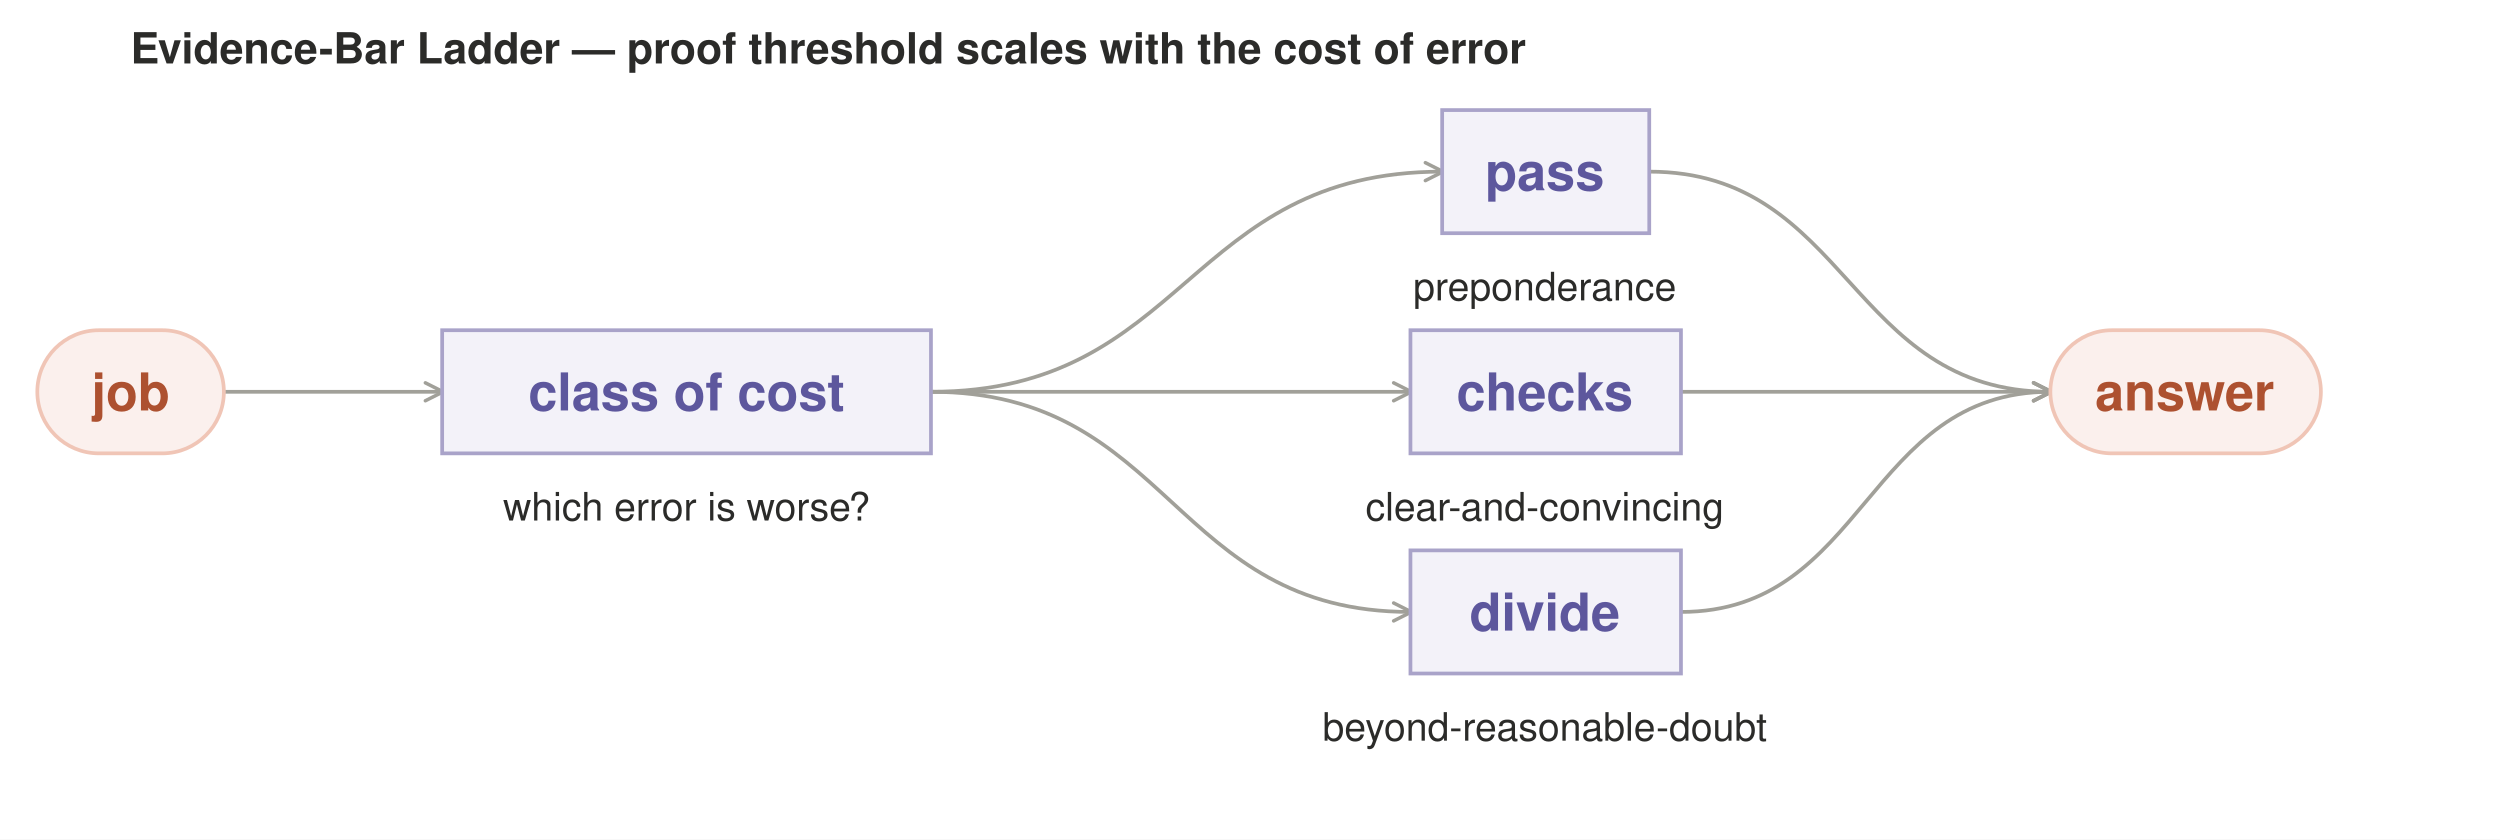
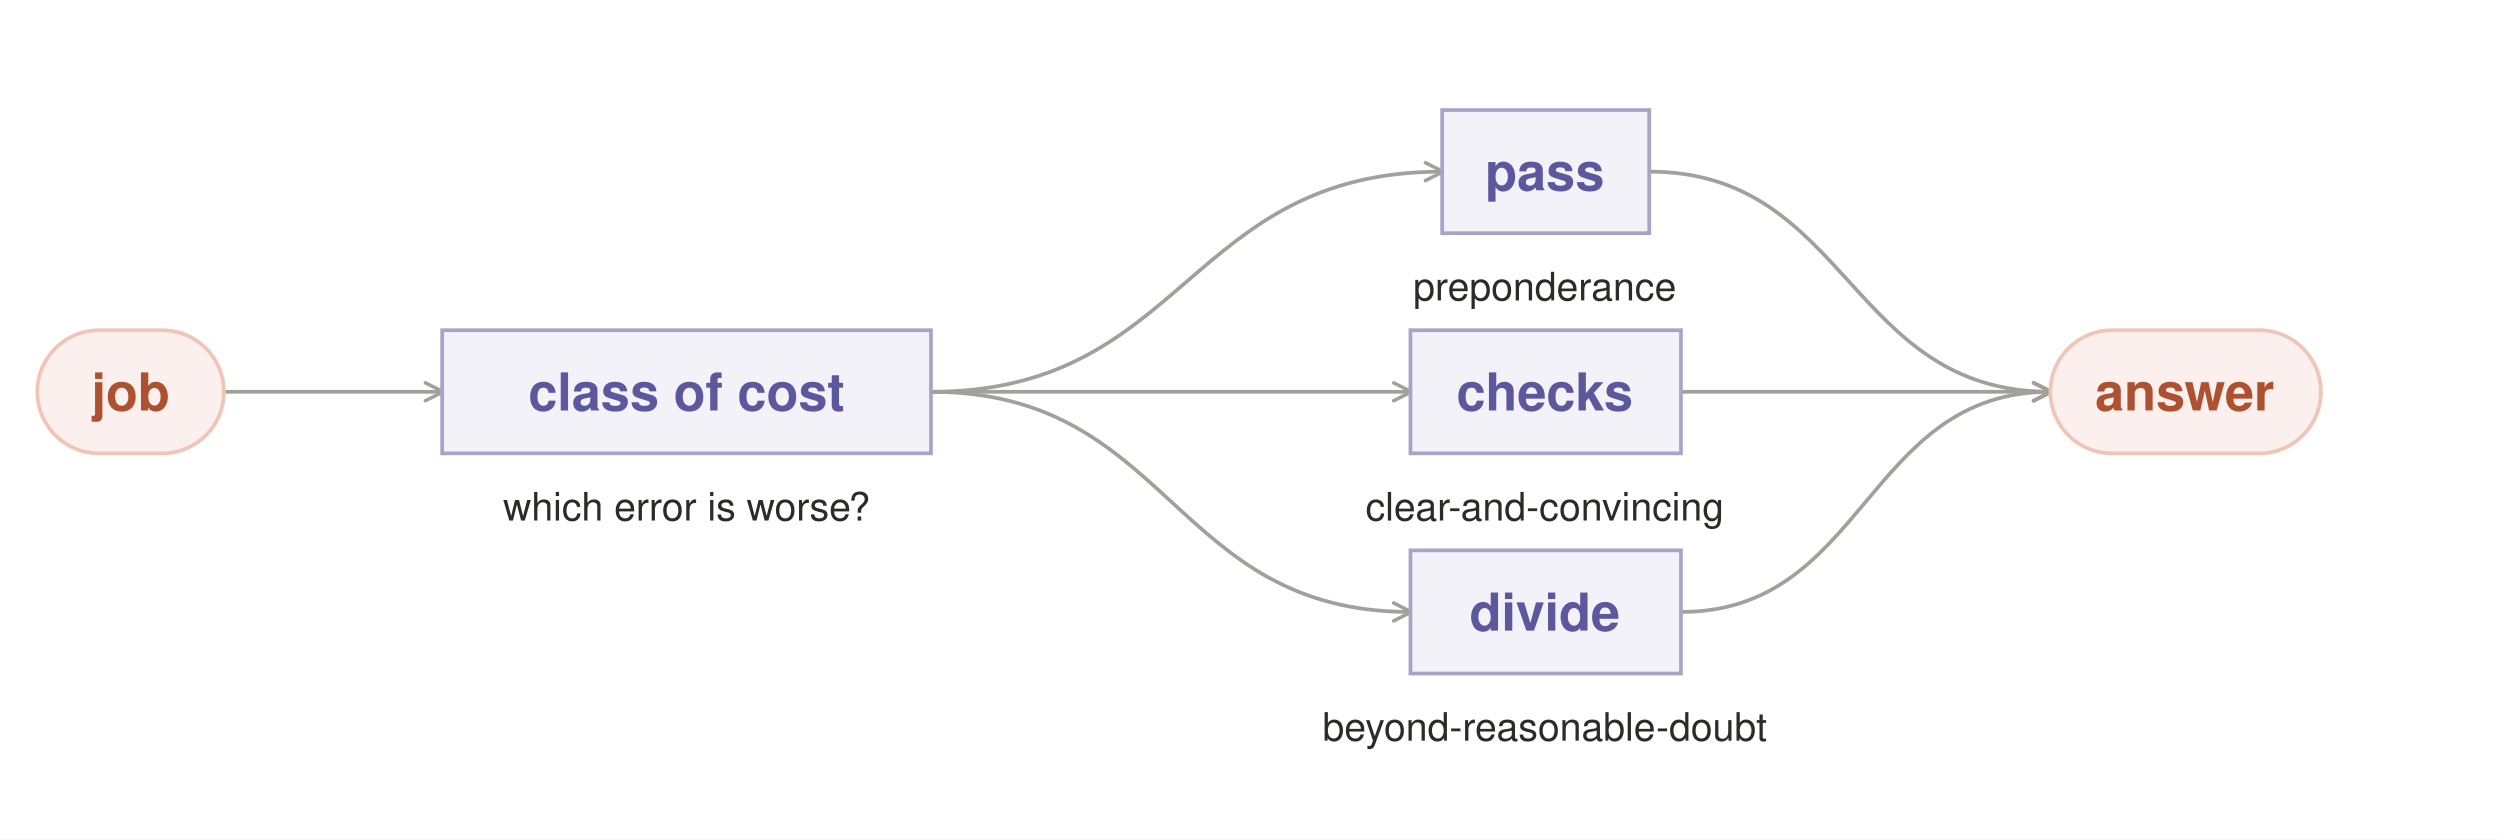
<svg xmlns="http://www.w3.org/2000/svg" viewBox="0 0 1340 450" font-family="Avenir Next, Nunito, Segoe UI, Helvetica, Arial, sans-serif" role="img" aria-labelledby="t">
  <defs>
    <marker id="ha" markerWidth="13.3" markerHeight="13.3" refX="11" refY="7.0" orient="auto" markerUnits="userSpaceOnUse">
      <path d="M2 2.2 L11.5 7.0 L2 11.8" fill="none" stroke="#a1a099" stroke-width="1.9" stroke-linecap="round" stroke-linejoin="round" />
    </marker>
    <marker id="Ha" markerWidth="18.1" markerHeight="18.1" refX="15" refY="9.5" orient="auto" markerUnits="userSpaceOnUse">
      <path d="M2 3.0 L15.6 9.5 L2 16.0" fill="none" stroke="#a1a099" stroke-width="3.0" stroke-linecap="round" stroke-linejoin="round" />
    </marker>
    <marker id="hg" markerWidth="13.3" markerHeight="13.3" refX="11" refY="7.0" orient="auto" markerUnits="userSpaceOnUse">
      <path d="M2 2.2 L11.5 7.0 L2 11.8" fill="none" stroke="#5a912f" stroke-width="1.9" stroke-linecap="round" stroke-linejoin="round" />
    </marker>
    <marker id="Hg" markerWidth="18.1" markerHeight="18.1" refX="15" refY="9.5" orient="auto" markerUnits="userSpaceOnUse">
      <path d="M2 3.0 L15.6 9.5 L2 16.0" fill="none" stroke="#5a912f" stroke-width="3.0" stroke-linecap="round" stroke-linejoin="round" />
    </marker>
    <marker id="hp" markerWidth="13.3" markerHeight="13.3" refX="11" refY="7.0" orient="auto" markerUnits="userSpaceOnUse">
      <path d="M2 2.2 L11.5 7.0 L2 11.8" fill="none" stroke="#5d579d" stroke-width="1.9" stroke-linecap="round" stroke-linejoin="round" />
    </marker>
    <marker id="Hp" markerWidth="18.1" markerHeight="18.1" refX="15" refY="9.5" orient="auto" markerUnits="userSpaceOnUse">
      <path d="M2 3.0 L15.6 9.5 L2 16.0" fill="none" stroke="#5d579d" stroke-width="3.0" stroke-linecap="round" stroke-linejoin="round" />
    </marker>
    <marker id="hc" markerWidth="13.3" markerHeight="13.3" refX="11" refY="7.0" orient="auto" markerUnits="userSpaceOnUse">
      <path d="M2 2.2 L11.5 7.0 L2 11.8" fill="none" stroke="#ad5130" stroke-width="1.9" stroke-linecap="round" stroke-linejoin="round" />
    </marker>
    <marker id="Hc" markerWidth="18.1" markerHeight="18.1" refX="15" refY="9.5" orient="auto" markerUnits="userSpaceOnUse">
      <path d="M2 3.0 L15.6 9.5 L2 16.0" fill="none" stroke="#ad5130" stroke-width="3.0" stroke-linecap="round" stroke-linejoin="round" />
    </marker>
    <marker id="hk" markerWidth="13.3" markerHeight="13.3" refX="11" refY="7.0" orient="auto" markerUnits="userSpaceOnUse">
      <path d="M2 2.2 L11.5 7.0 L2 11.8" fill="none" stroke="#2b2b29" stroke-width="1.9" stroke-linecap="round" stroke-linejoin="round" />
    </marker>
    <marker id="Hk" markerWidth="18.1" markerHeight="18.1" refX="15" refY="9.5" orient="auto" markerUnits="userSpaceOnUse">
      <path d="M2 3.0 L15.6 9.5 L2 16.0" fill="none" stroke="#2b2b29" stroke-width="3.0" stroke-linecap="round" stroke-linejoin="round" />
    </marker>
  </defs>
  <rect width="1340" height="450" fill="#fff" />
-   <text x="70" y="34" text-anchor="start" fill="#2b2b29" font-size="23" font-weight="700">Evidence-Bar Ladder — proof threshold scales with the cost of error</text>
  <path d="M 120 210 C 178 210, 178 210, 237 210" fill="none" stroke="#a1a099" stroke-width="2" marker-end="url(#ha)" />
  <path d="M 499 210 C 636 210, 636 92, 773 92" fill="none" stroke="#a1a099" stroke-width="2" marker-end="url(#ha)" />
  <path d="M 499 210 C 628 210, 628 210, 756 210" fill="none" stroke="#a1a099" stroke-width="2" marker-end="url(#ha)" />
  <path d="M 499 210 C 628 210, 628 328, 756 328" fill="none" stroke="#a1a099" stroke-width="2" marker-end="url(#ha)" />
  <path d="M 884 92 C 991 92, 991 210, 1099 210" fill="none" stroke="#a1a099" stroke-width="2" marker-end="url(#ha)" />
  <path d="M 901 210 C 1000 210, 1000 210, 1099 210" fill="none" stroke="#a1a099" stroke-width="2" marker-end="url(#ha)" />
  <path d="M 901 328 C 1000 328, 1000 210, 1099 210" fill="none" stroke="#a1a099" stroke-width="2" marker-end="url(#ha)" />
  <rect x="20" y="177" width="100" height="66" rx="33" fill="#fbf0ed" stroke="#f0c5b6" stroke-width="2" />
  <text x="70" y="220" text-anchor="middle" fill="#ad5130" font-size="28" font-weight="600">job</text>
  <rect x="237" y="177" width="262" height="66" rx="0" fill="#f3f2f9" stroke="#a9a3c9" stroke-width="2" />
  <text x="368" y="220" text-anchor="middle" fill="#5d579d" font-size="28" font-weight="600">class of cost</text>
  <text x="368" y="279" text-anchor="middle" fill="#2b2b29" font-size="21">which error is worse?</text>
  <rect x="773" y="59" width="111" height="66" rx="0" fill="#f3f2f9" stroke="#a9a3c9" stroke-width="2" />
  <text x="828" y="102" text-anchor="middle" fill="#5d579d" font-size="28" font-weight="600">pass</text>
  <text x="828" y="161" text-anchor="middle" fill="#2b2b29" font-size="21">preponderance</text>
  <rect x="756" y="177" width="145" height="66" rx="0" fill="#f3f2f9" stroke="#a9a3c9" stroke-width="2" />
  <text x="828" y="220" text-anchor="middle" fill="#5d579d" font-size="28" font-weight="600">checks</text>
  <text x="828" y="279" text-anchor="middle" fill="#2b2b29" font-size="21">clear-and-convincing</text>
  <rect x="756" y="295" width="145" height="66" rx="0" fill="#f3f2f9" stroke="#a9a3c9" stroke-width="2" />
  <text x="828" y="338" text-anchor="middle" fill="#5d579d" font-size="28" font-weight="600">divide</text>
  <text x="828" y="397" text-anchor="middle" fill="#2b2b29" font-size="21">beyond-reasonable-doubt</text>
  <rect x="1099" y="177" width="145" height="66" rx="33" fill="#fbf0ed" stroke="#f0c5b6" stroke-width="2" />
  <text x="1171" y="220" text-anchor="middle" fill="#ad5130" font-size="28" font-weight="600">answer</text>
</svg>
